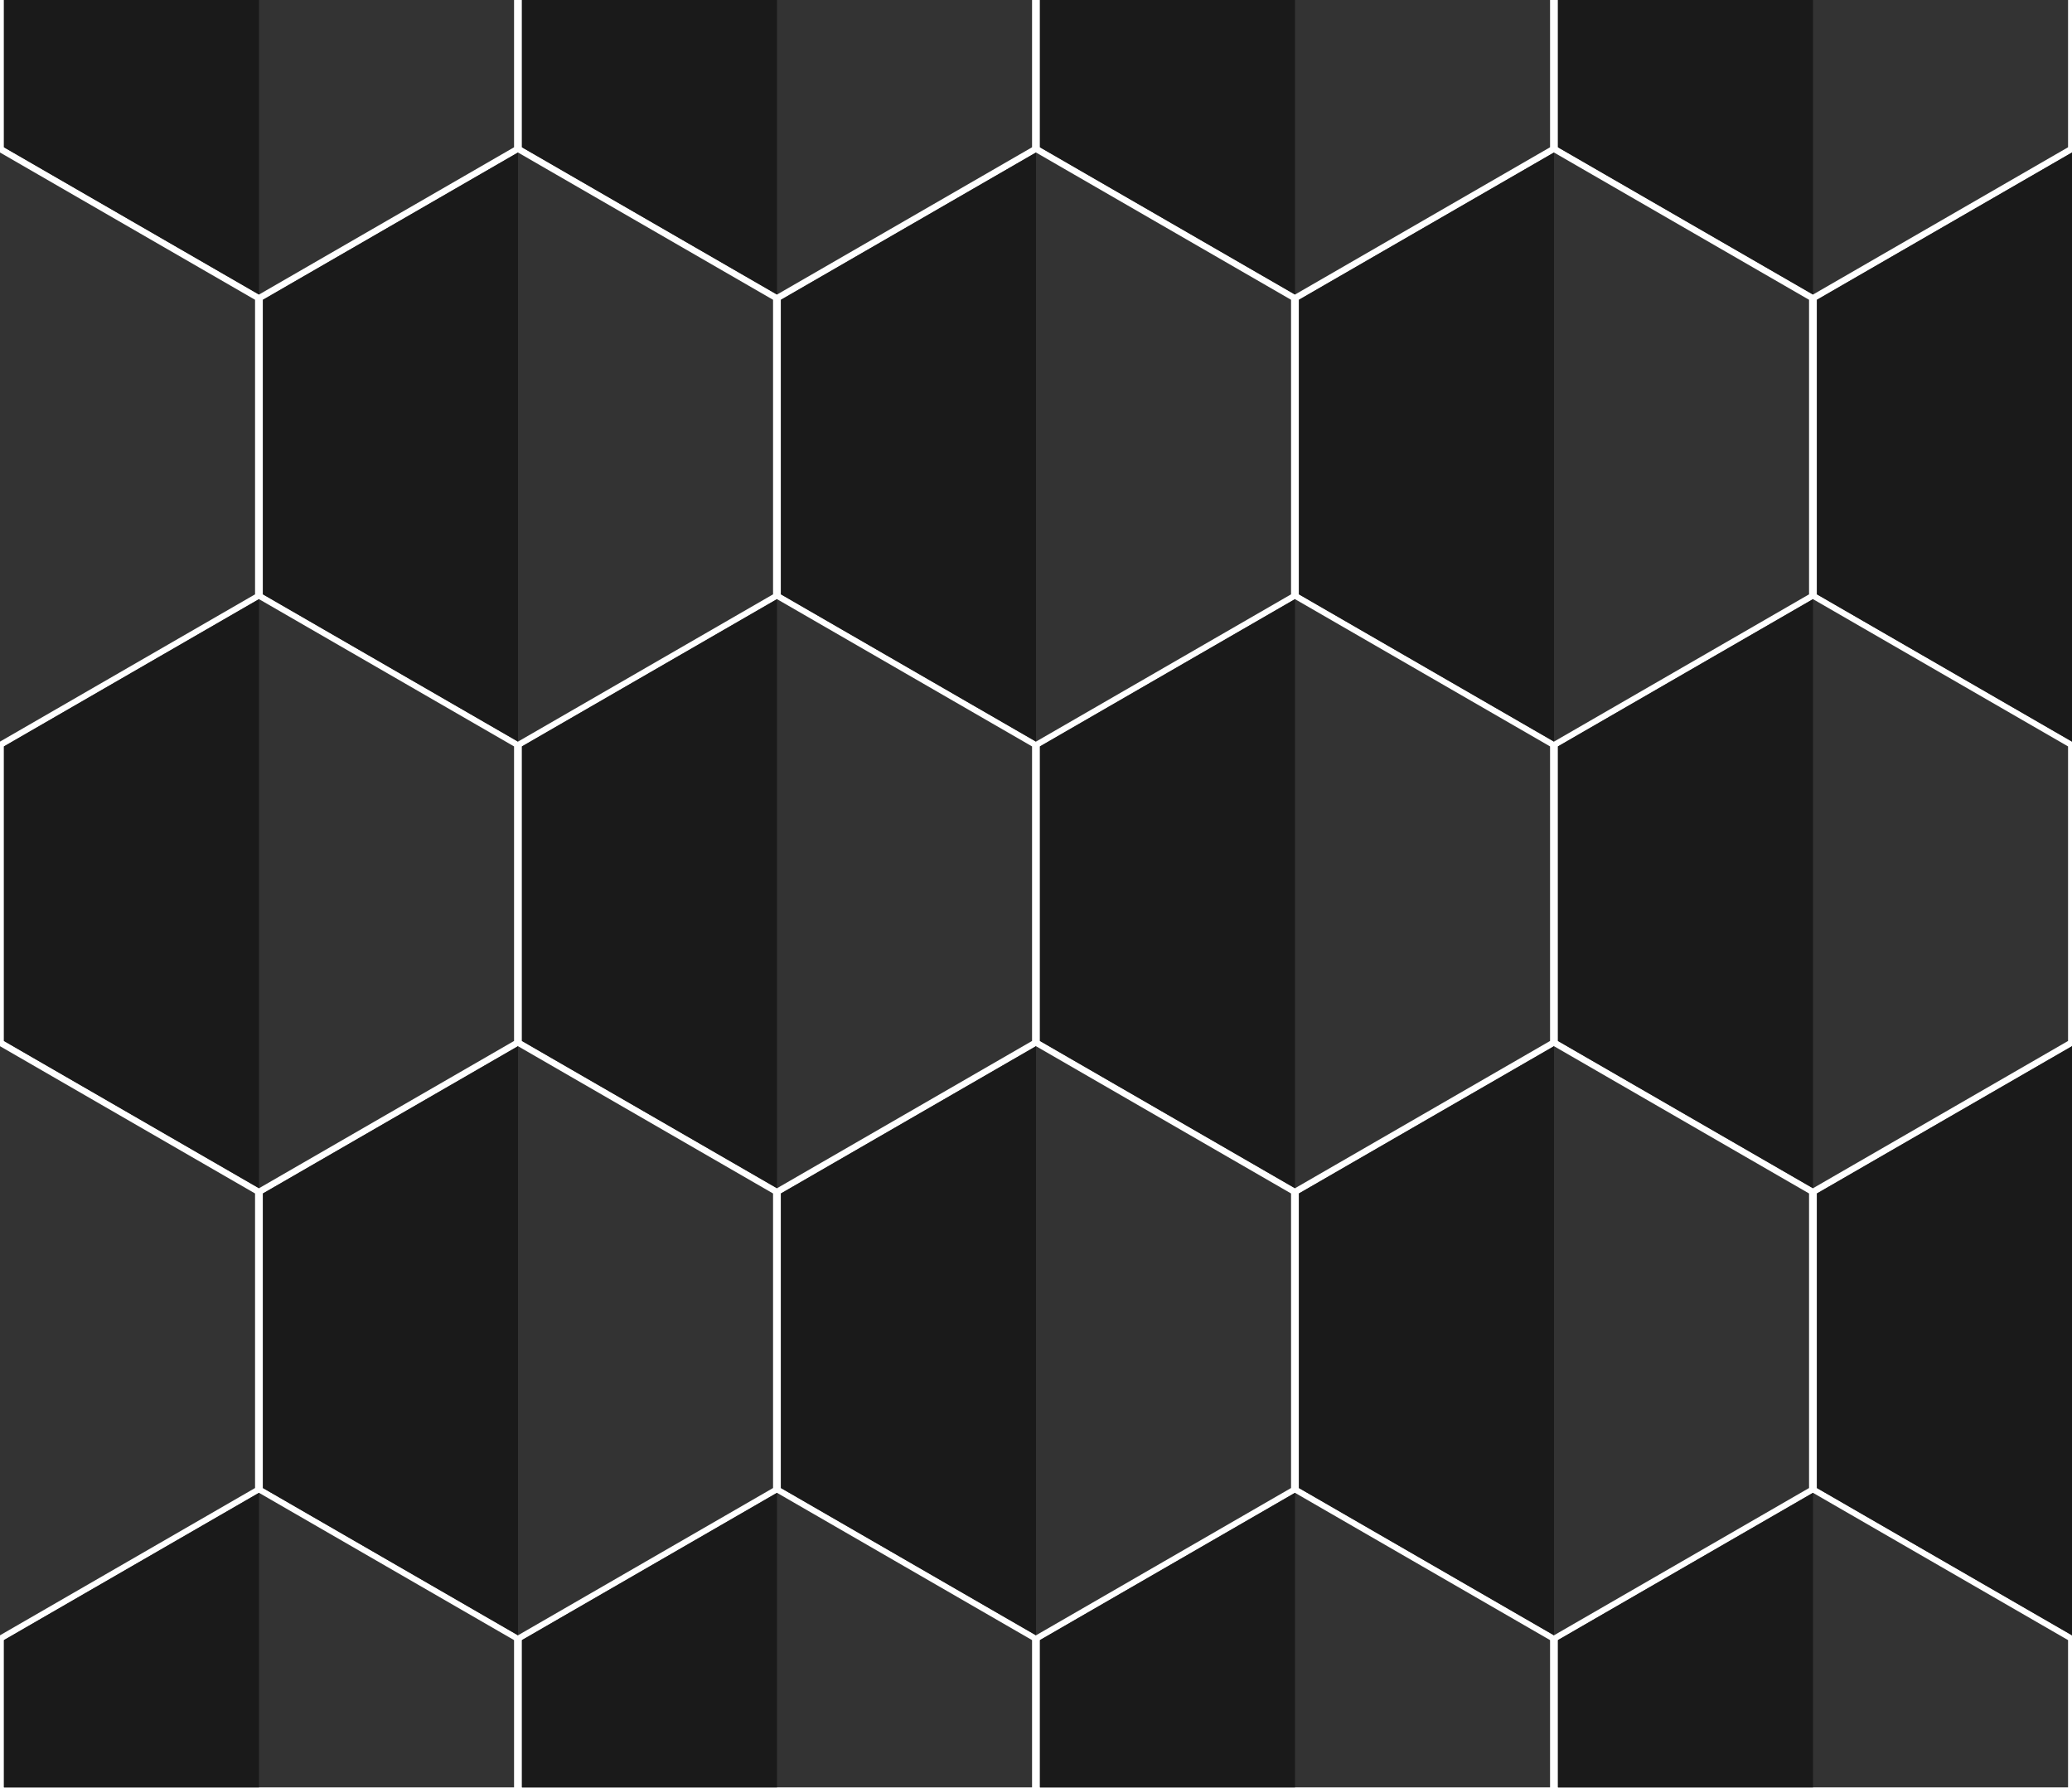
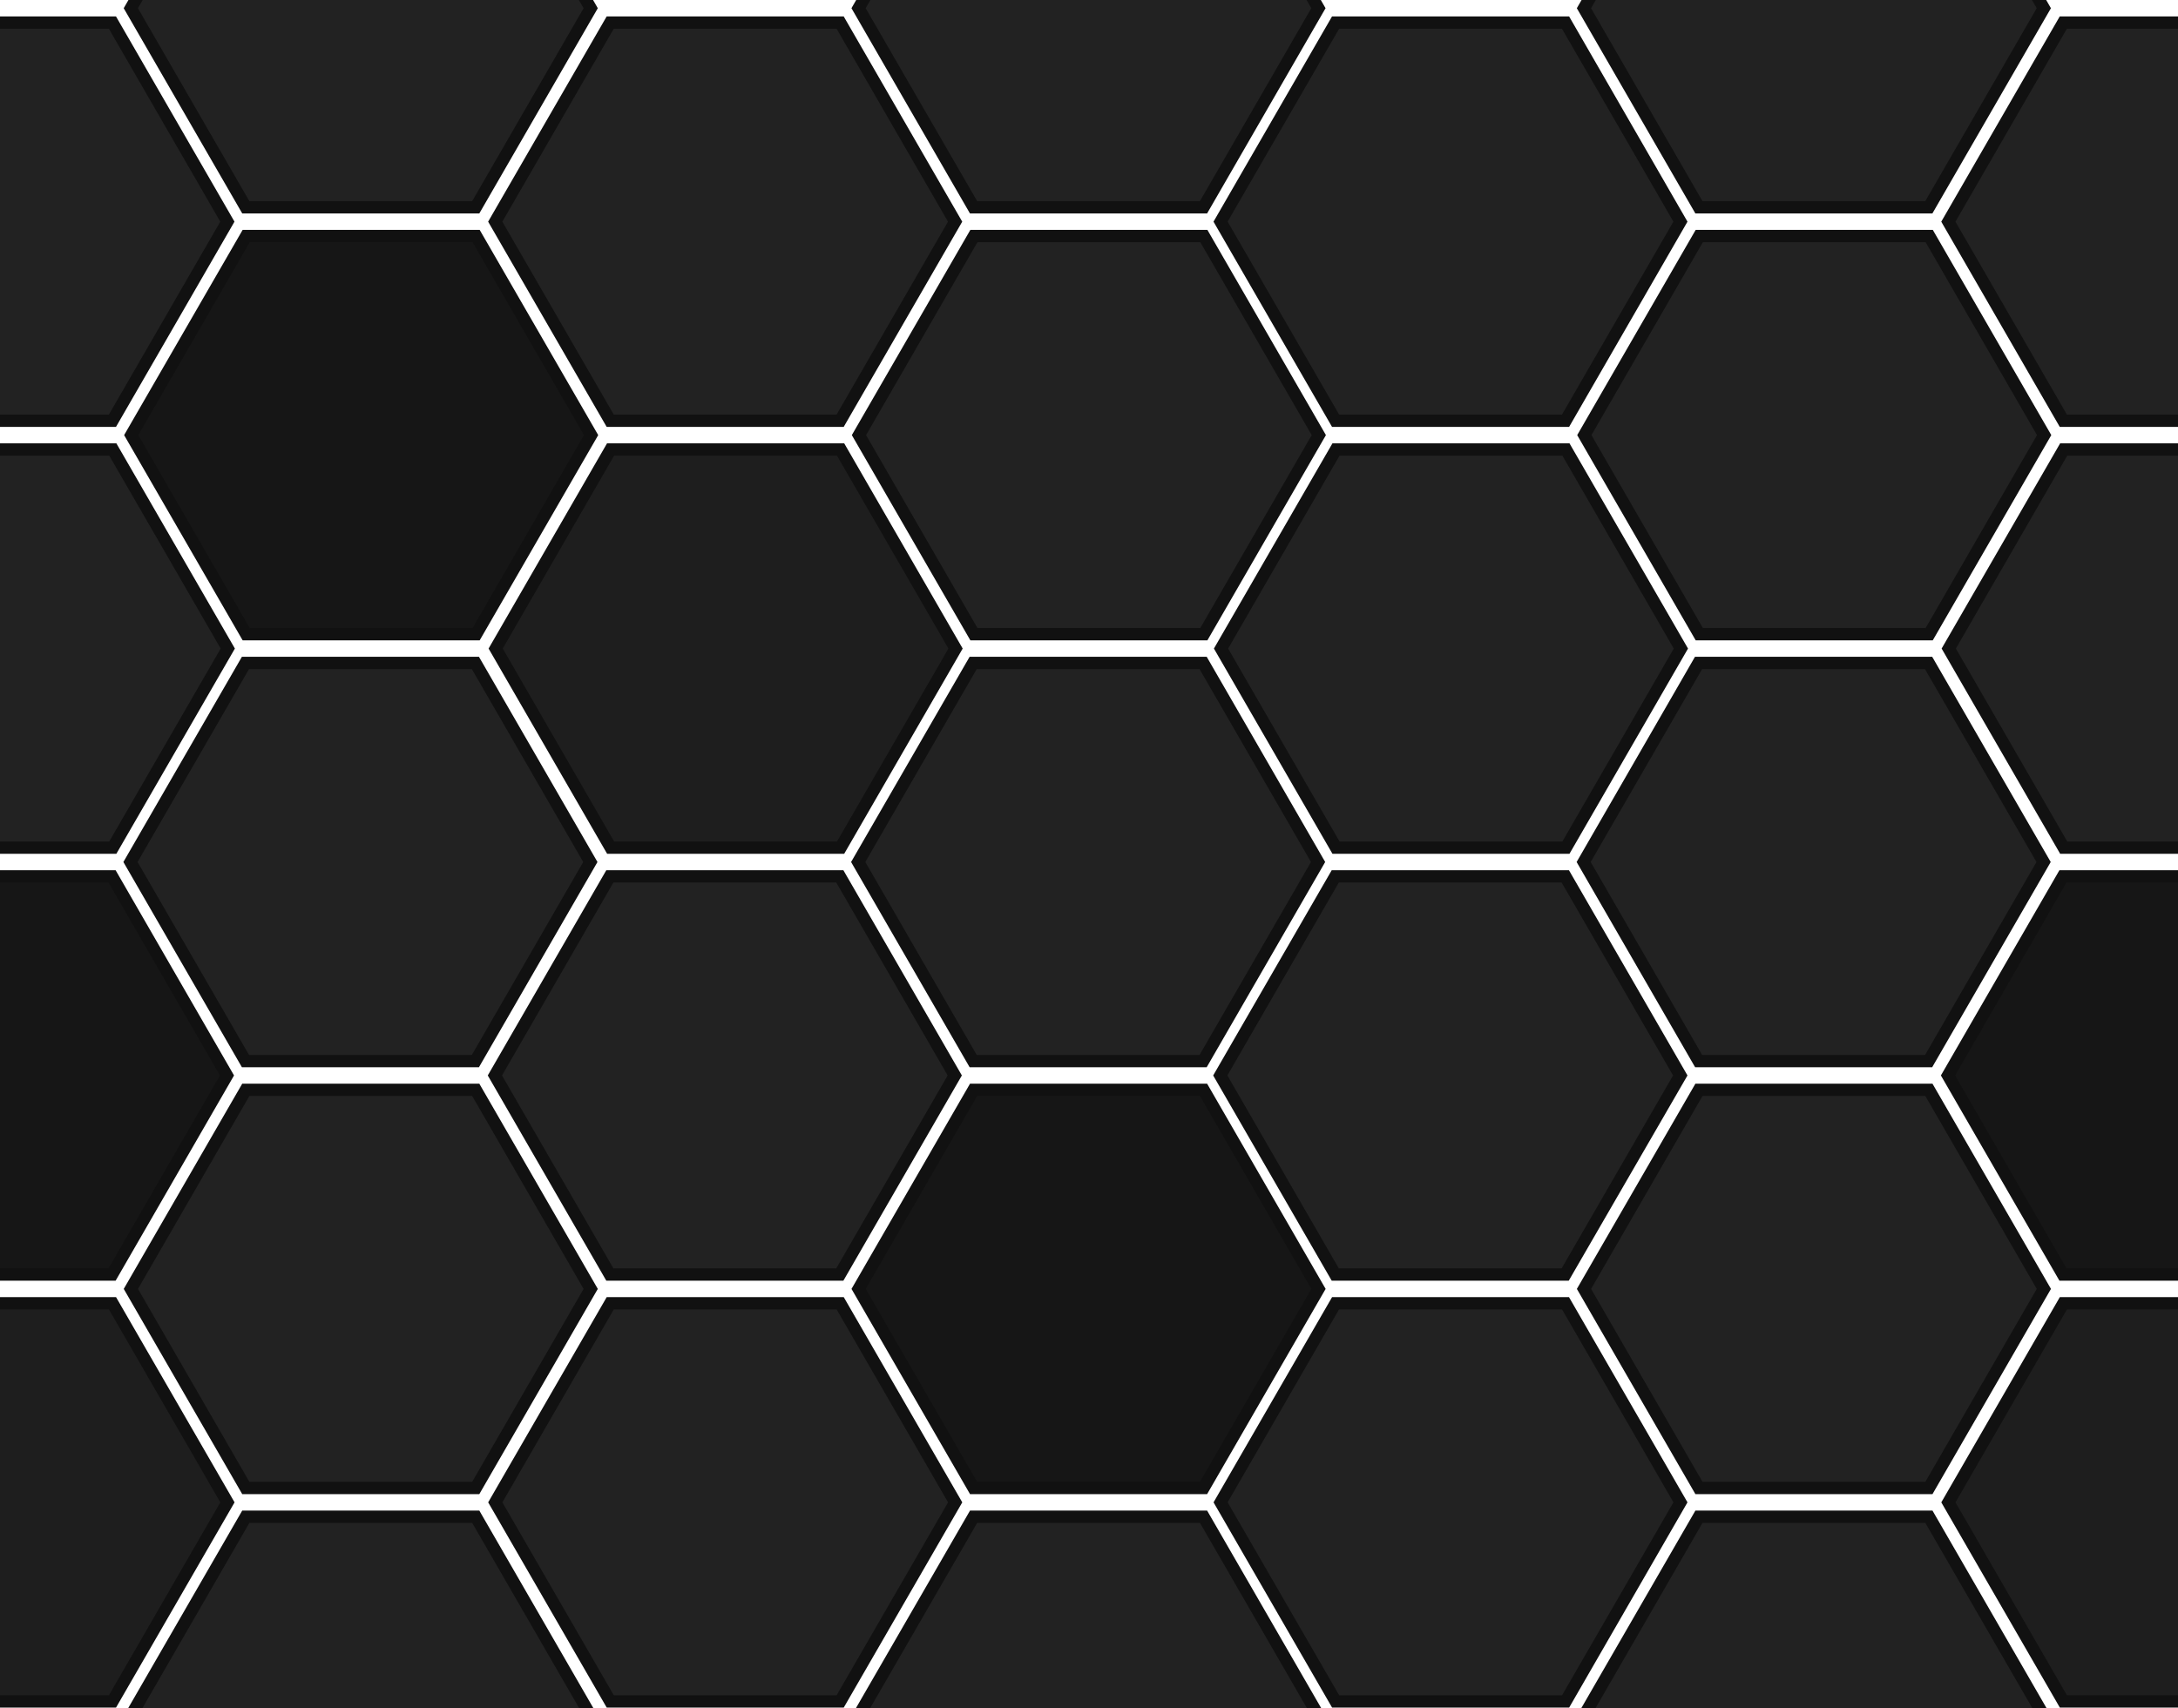
- <svg xmlns="http://www.w3.org/2000/svg" xml:space="preserve" width="800" height="690" style="shape-rendering:geometricPrecision;text-rendering:geometricPrecision;image-rendering:optimizeQuality;fill-rule:evenodd;clip-rule:evenodd">
+ <svg xmlns="http://www.w3.org/2000/svg" id="Layer_1" data-name="Layer 1" viewBox="0 0 530.47 416">
  <defs>
-     <style>.fil1{fill:#1a1a1a}.fil0{fill:#333}</style>
+     <style>.cls-1{fill:#222}.cls-2{fill:#111}.cls-3{fill:#161616}.cls-4{fill:#1e1e1e}</style>
  </defs>
-   <g id="Capa_x0020_1">
-     <g id="_2368116156736">
-       <path d="m400 403.873 49.238 28.427 49.237 28.428v113.709l-49.237 28.427L400 631.291l-49.237-28.427-49.238-28.427V460.728l49.238-28.428z" class="fil0" />
-       <path d="m400 631.291-49.237-28.427-49.238-28.427V460.728l49.238-28.428L400 403.873z" class="fil1" />
-     </g>
-     <g id="_2368116156784">
-       <path d="m600 403.873 49.238 28.427 49.237 28.428v113.709l-49.237 28.427L600 631.291l-49.237-28.427-49.238-28.427V460.728l49.238-28.428z" class="fil0" />
-       <path d="m600 631.291-49.237-28.427-49.238-28.427V460.728l49.238-28.428L600 403.873z" class="fil1" />
-     </g>
-     <g id="_2368116159472">
-       <path d="m200 403.873 49.238 28.427 49.237 28.428v113.709l-49.237 28.427L200 631.291l-49.237-28.427-49.238-28.427V460.728l49.238-28.428z" class="fil0" />
-       <path d="m200 631.291-49.237-28.427-49.238-28.427V460.728l49.238-28.428L200 403.873z" class="fil1" />
-     </g>
-     <g id="_2368116158656">
-       <path d="m500 576.291 49.238 28.427 49.237 28.427V690h-196.95v-56.855l49.238-28.427z" class="fil0" />
-       <path d="M401.525 690v-56.855l49.238-28.427L500 576.291V690z" class="fil1" />
-     </g>
-     <g id="_2368116158272">
-       <path d="m300 576.291 49.238 28.427 49.237 28.427V690h-196.95v-56.855l49.238-28.427z" class="fil0" />
-       <path d="M201.525 690v-56.855l49.238-28.427L300 576.291V690z" class="fil1" />
-     </g>
-     <g id="_2368116160816">
-       <path d="m700 576.291 49.238 28.427 49.237 28.427V690h-196.95v-56.855l49.238-28.427z" class="fil0" />
-       <path d="M601.525 690v-56.855l49.238-28.427L700 576.291V690z" class="fil1" />
-     </g>
-     <g id="_2368116165136">
-       <path d="m100 576.291 49.238 28.427 49.237 28.427V690H1.525v-56.855l49.238-28.427z" class="fil0" />
-       <path d="M1.525 690v-56.855l49.238-28.427L100 576.291V690z" class="fil1" />
-     </g>
-     <g id="_2368116167632">
-       <path d="m800 631.291-49.237-28.427-49.238-28.427V460.728l49.238-28.428L800 403.873z" class="fil0" />
-       <path d="m800 631.291-49.237-28.427-49.238-28.427V460.728l49.238-28.428L800 403.873z" class="fil1" />
-     </g>
-     <path id="_2368116168448" d="M0 403.873 49.238 432.3l49.237 28.428v113.709l-49.237 28.427L0 631.291z" class="fil0" />
-     <g id="_2368116171376">
-       <path d="m500 231.291 49.238 28.427 49.237 28.427v113.71l-49.237 28.427L500 458.709l-49.237-28.427-49.238-28.427v-113.71l49.238-28.427z" class="fil0" />
-       <path d="m500 458.709-49.237-28.427-49.238-28.427v-113.71l49.238-28.427L500 231.291z" class="fil1" />
-     </g>
-     <g id="_2368116169648">
-       <path d="m300 231.291 49.238 28.427 49.237 28.427v113.71l-49.237 28.427L300 458.709l-49.237-28.427-49.238-28.427v-113.71l49.238-28.427z" class="fil0" />
-       <path d="m300 458.709-49.237-28.427-49.238-28.427v-113.71l49.238-28.427L300 231.291z" class="fil1" />
-     </g>
-     <g id="_2368116170176">
-       <path d="m700 231.291 49.238 28.427 49.237 28.427v113.71l-49.237 28.427L700 458.709l-49.237-28.427-49.238-28.427v-113.71l49.238-28.427z" class="fil0" />
-       <path d="m700 458.709-49.237-28.427-49.238-28.427v-113.71l49.238-28.427L700 231.291z" class="fil1" />
-     </g>
-     <g id="_2368116171808">
-       <path d="m100 231.291 49.238 28.427 49.237 28.427v113.71l-49.237 28.427L100 458.709l-49.237-28.427-49.238-28.427v-113.71l49.238-28.427z" class="fil0" />
-       <path d="m100 458.709-49.237-28.427-49.238-28.427v-113.71l49.238-28.427L100 231.291z" class="fil1" />
-     </g>
-     <g id="_2368116169120">
-       <path d="M400 58.873 449.238 87.3l49.237 28.428v113.709l-49.237 28.427L400 286.291l-49.237-28.427-49.238-28.427V115.728L350.763 87.3z" class="fil0" />
-       <path d="m400 286.291-49.237-28.427-49.238-28.427V115.728L350.763 87.3 400 58.873z" class="fil1" />
-     </g>
-     <g id="_2368116173488">
-       <path d="M600 58.873 649.238 87.3l49.237 28.428v113.709l-49.237 28.427L600 286.291l-49.237-28.427-49.238-28.427V115.728L550.763 87.3z" class="fil0" />
-       <path d="m600 286.291-49.237-28.427-49.238-28.427V115.728L550.763 87.3 600 58.873z" class="fil1" />
-     </g>
-     <path d="M200 58.873 249.238 87.3l49.237 28.428v113.709l-49.237 28.427L200 286.291l-49.237-28.427-49.238-28.427V115.728L150.763 87.3z" class="fil0" />
-     <path d="m200 286.291-49.237-28.427-49.238-28.427V115.728L150.763 87.3 200 58.873z" class="fil1" />
-     <g id="_2368116172336">
-       <path d="m800 286.291-49.237-28.427-49.238-28.427V115.728L750.763 87.3 800 58.873z" class="fil0" />
-       <path d="m800 286.291-49.237-28.427-49.238-28.427V115.728L750.763 87.3 800 58.873z" class="fil1" />
-     </g>
-     <path id="_2368116173200" d="M0 58.873 49.238 87.3l49.237 28.428v113.709l-49.237 28.427L0 286.291z" class="fil0" />
-     <g id="_2368116173008">
-       <path d="M598.475 0v56.855l-49.237 28.427L500 113.709l-49.237-28.427-49.238-28.427V0z" class="fil0" />
-       <path d="m500 113.709-49.237-28.427-49.238-28.427V0H500z" class="fil1" />
-     </g>
-     <g id="_2368116177760">
-       <path d="M398.475 0v56.855l-49.237 28.427L300 113.709l-49.237-28.427-49.238-28.427V0z" class="fil0" />
-       <path d="m300 113.709-49.237-28.427-49.238-28.427V0H300z" class="fil1" />
-     </g>
-     <g id="_2368116178096">
-       <path d="M798.475 0v56.855l-49.237 28.427L700 113.709l-49.237-28.427-49.238-28.427V0z" class="fil0" />
-       <path d="m700 113.709-49.237-28.427-49.238-28.427V0H700z" class="fil1" />
-     </g>
-     <g id="_2368116180352">
-       <path d="M198.475 0v56.855l-49.237 28.427L100 113.709 50.763 85.282 1.525 56.855V0z" class="fil0" />
-       <path d="M100 113.709 50.763 85.282 1.525 56.855V0H100z" class="fil1" />
-     </g>
-   </g>
+   <path d="m59.88 466.5-28-48.5 28-48.5h56l28 48.5-28 48.5h-56z" class="cls-1" />
+   <path d="m115 371 27.14 47L115 465H60.74l-27.13-47 27.13-47H115m1.74-3H59l-28.86 50L59 468h57.74l28.86-50-28.86-50Z" class="cls-2" />
+   <path d="m59.88 362.5-28-48.5 28-48.5h56l28 48.5-28 48.5h-56z" class="cls-1" />
+   <path d="m115 267 27.14 47L115 361H60.74l-27.13-47 27.13-47H115m1.74-3H59l-28.86 50L59 364h57.74l28.86-50-28.86-50Z" class="cls-2" />
+   <path d="m148.63 414.5-28-48.5 28-48.5h56.01l28 48.5-28 48.5h-56.01z" class="cls-1" />
+   <path d="m203.77 319 27.14 47-27.14 47H149.5l-27.14-47 27.14-47h54.27m1.73-3h-57.73l-28.87 50 28.87 50h57.73l28.87-50-28.87-50Z" class="cls-2" />
+   <path d="m237.12 466.5-28-48.5 28-48.5h56.01l28 48.5-28 48.5h-56.01z" class="cls-1" />
+   <path d="m292.26 371 27.13 47-27.13 47H238l-27.14-47L238 371h54.27m1.73-3h-57.74l-28.87 50 28.87 50H294l28.87-50L294 368Z" class="cls-2" />
+   <path d="m325.31 414.5-28-48.5 28-48.5h56l28 48.5-28 48.5h-56z" class="cls-1" />
+   <path d="m380.45 319 27.13 47-27.13 47h-54.28L299 366l27.13-47h54.28m1.73-3h-57.7l-28.87 50 28.87 50h57.74L411 366l-28.86-50Z" class="cls-2" />
+   <path d="m413.8 466.5-28-48.5 28-48.5h56l28 48.5-28 48.5h-56z" class="cls-1" />
+   <path d="m468.93 371 27.14 47-27.14 47h-54.27l-27.13-47 27.13-47h54.27m1.74-3h-57.74l-28.87 50 28.87 50h57.74l28.86-50-28.86-50Z" class="cls-2" />
+   <path d="m413.8 362.5-28-48.5 28-48.5h56l28 48.5-28 48.5h-56z" class="cls-1" />
+   <path d="m468.93 267 27.14 47-27.14 47h-54.27l-27.13-47 27.13-47h54.27m1.74-3h-57.74l-28.87 50 28.87 50h57.74l28.86-50-28.86-50Z" class="cls-2" />
+   <path d="m59.78 258.5-28-48.5 28-48.5h56l28.01 48.5-28.01 48.5h-56z" class="cls-1" />
+   <path d="m114.92 163 27.13 47-27.13 47H60.65l-27.14-47 27.14-47h54.27m1.73-3H58.92l-28.87 50 28.87 50h57.73l28.87-50-28.87-50Z" class="cls-2" />
+   <path d="m148.54 310.5-28-48.5 28-48.5h56l28 48.5-28 48.5h-56z" class="cls-1" />
+   <path d="m203.68 215 27.13 47-27.13 47H149.4l-27.13-47 27.13-47h54.28m1.73-3h-57.74l-28.87 50 28.87 50h57.74l28.86-50-28.86-50Z" class="cls-2" />
+   <path d="m237.03 258.5-28-48.5 28-48.5h56l28 48.5-28 48.5h-56z" class="cls-1" />
+   <path d="m292.16 163 27.14 47-27.14 47h-54.27l-27.13-47 27.13-47h54.27m1.74-3h-57.74l-28.87 50 28.87 50h57.74l28.86-50-28.86-50Z" class="cls-2" />
+   <path d="m325.21 310.5-28-48.5 28-48.5h56l28.01 48.5-28.01 48.5h-56z" class="cls-1" />
+   <path d="m380.35 215 27.14 47-27.14 47h-54.27l-27.14-47 27.14-47h54.27m1.73-3h-57.73l-28.87 50 28.87 50h57.73L411 262l-28.87-50Z" class="cls-2" />
+   <path d="m413.7 258.5-28-48.5 28-48.5h56l28 48.5-28 48.5h-56z" class="cls-1" />
+   <path d="M468.84 163 496 210l-27.13 47h-54.3l-27.14-47 27.14-47h54.27m1.73-3h-57.74L384 210l28.86 50h57.74l28.87-50-28.87-50Z" class="cls-2" />
+   <path d="m-28.53 206.5-28-48.5 28-48.5h56.01l28 48.5-28 48.5h-56.01z" class="cls-1" />
+   <path d="m26.61 111 27.14 47-27.14 47h-54.27l-27.14-47 27.14-47h54.27m1.73-3h-57.73l-28.87 50 28.87 50h57.73l28.87-50-28.87-50Z" class="cls-2" />
+   <path d="m237.12 362.5-28-48.5 28-48.5h56.01l28 48.5-28 48.5h-56.01z" class="cls-3" />
+   <path d="m292.26 267 27.13 47-27.13 47H238l-27.14-47L238 267h54.27m1.73-3h-57.74l-28.87 50 28.87 50H294l28.87-50L294 264Z" class="cls-2" />
+   <path d="m-28.71 310.5-28-48.5 28-48.5H27.3l28 48.5-28 48.5h-56.01z" class="cls-3" />
+   <path d="m26.43 215 27.14 47-27.14 47h-54.27L-55 262l27.14-47h54.29m1.73-3h-57.73l-28.87 50 28.87 50h57.73L57 262l-28.84-50Z" class="cls-2" />
+   <path d="M502.46 310.5 474.45 262l28.01-48.5h56l28 48.5-28 48.5h-56z" class="cls-3" />
+   <path d="m557.59 215 27.14 47-27.14 47h-54.27l-27.13-47 27.13-47h54.27m1.74-3h-57.74l-28.87 50 28.87 50h57.74l28.86-50-28.86-50Z" class="cls-2" />
+   <path d="m59.96 154.5-28-48.5 28-48.5h56.01l28 48.5-28 48.5H59.96z" class="cls-3" />
+   <path d="m115.1 59 27.13 47-27.13 47H60.83l-27.14-47 27.14-47h54.27m1.73-3H59.1l-28.87 50 28.87 50h57.73l28.87-50-28.87-50Z" class="cls-2" />
+   <path d="M237.21 154.5 209.2 106l28.01-48.5h56l28 48.5-28 48.5h-56z" class="cls-1" />
+   <path d="m292.34 59 27.14 47-27.14 47h-54.27l-27.13-47 27.13-47h54.27m1.73-3h-57.73l-28.87 50 28.87 50h57.73l28.87-50-28.87-50Z" class="cls-2" />
+   <path d="m325.39 206.5-28-48.5 28-48.5h56L409.4 158l-28.01 48.5h-56z" class="cls-1" />
+   <path d="m380.53 111 27.13 47-27.13 47h-54.27l-27.14-47 27.14-47h54.27m1.73-3h-57.73l-28.87 50 28.87 50h57.73l28.87-50-28.87-50Z" class="cls-2" />
+   <path d="m413.88 154.5-28-48.5 28-48.5h56l28 48.5-28 48.5h-56z" class="cls-1" />
+   <path d="m469 59 27.13 47L469 153h-54.25l-27.14-47 27.14-47H469m1.73-3H413l-28.86 50L413 156h57.74l28.87-50-28.86-50Z" class="cls-2" />
+   <path d="M502.64 206.5 474.63 158l28.01-48.5h56l28 48.5-28 48.5h-56z" class="cls-1" />
+   <path d="m557.77 111 27.14 47-27.14 47H503.5l-27.13-47 27.13-47h54.27m1.74-3h-57.74l-28.87 50 28.87 50h57.74l28.86-50-28.86-50Z" class="cls-2" />
+   <path d="m-28.62 102.5-28-48.5 28-48.5h56l28 48.5-28 48.5h-56z" class="cls-1" />
+   <path d="m26.52 7 27.13 47-27.13 47h-54.28l-27.13-47 27.13-47h54.28m1.73-3h-57.74l-28.87 50 28.87 50h57.74l28.86-50L28.25 4Z" class="cls-2" />
+   <path d="M59.87 50.5 31.86 2l28.01-48.5h56l28 48.5-28 48.5h-56z" class="cls-1" />
+   <path d="m115-45 27.14 47L115 49H60.73L33.6 2l27.13-47H115m1.74-3H59L30.13 2 59 52h57.74L145.6 2l-28.86-50Z" class="cls-2" />
+   <path d="m148.62 102.5-28-48.5 28-48.5h56.01l28 48.5-28 48.5h-56.01z" class="cls-1" />
+   <path d="m203.76 7 27.13 47-27.13 47h-54.27l-27.14-47 27.14-47h54.27m1.73-3h-57.73l-28.87 50 28.87 50h57.73l28.87-50-28.87-50Z" class="cls-2" />
+   <path d="m237.11 50.5-28-48.5 28-48.5h56L321.12 2l-28.01 48.5h-56z" class="cls-1" />
+   <path d="m292.25-45 27.13 47-27.13 47H238L210.84 2 238-45h54.27m1.73-3h-57.76L207.38 2l28.86 50H294l28.85-50L294-48Z" class="cls-2" />
+   <path d="m325.3 102.5-28-48.5 28-48.5h56l28 48.5-28 48.5h-56z" class="cls-1" />
+   <path d="m380.43 7 27.14 47-27.14 47h-54.27L299 54l27.16-47h54.27m1.74-3h-57.74l-28.87 50 28.87 50h57.74L411 54 382.17 4Z" class="cls-2" />
+   <path d="M413.79 50.5 385.78 2l28.01-48.5h56l28 48.5-28 48.5h-56z" class="cls-1" />
+   <path d="m468.92-45 27.14 47-27.14 47h-54.27L387.52 2l27.13-47h54.27m1.73-3h-57.73L384.05 2l28.87 50h57.73l28.87-50-28.87-50Z" class="cls-2" />
+   <path d="m502.54 102.5-28-48.5 28-48.5h56l28 48.5-28 48.5h-56z" class="cls-1" />
+   <path d="m557.68 7 27.13 47-27.13 47h-54.27l-27.14-47 27.14-47h54.27m1.73-3h-57.74l-28.86 50 28.86 50h57.74l28.87-50-28.87-50Z" class="cls-2" />
+   <path d="m-28.61 414.5-28-48.5 28-48.5h56l28 48.5-28 48.5h-56z" class="cls-4" />
+   <path d="m26.53 319 27.13 47-27.13 47h-54.27l-27.14-47 27.14-47h54.27m1.73-3h-57.74l-28.86 50 28.86 50h57.74l28.87-50-28.87-50Z" class="cls-2" />
+   <path d="m502.55 414.5-28-48.5 28-48.5h56l28.01 48.5-28.01 48.5h-56z" class="cls-4" />
+   <path d="m557.69 319 27.13 47-27.13 47h-54.27l-27.14-47 27.14-47h54.27m1.73-3h-57.73l-28.87 50 28.87 50h57.73l28.87-50-28.87-50Z" class="cls-2" />
+   <path d="m148.72 206.5-28-48.5 28-48.5h56l28 48.5-28 48.5h-56z" class="cls-4" />
+   <path d="M203.85 111 231 158l-27.14 47h-54.28l-27.13-47 27.13-47h54.27m1.74-3h-57.74L119 158l28.87 50h57.74l28.86-50-28.86-50Z" class="cls-2" />
</svg>
